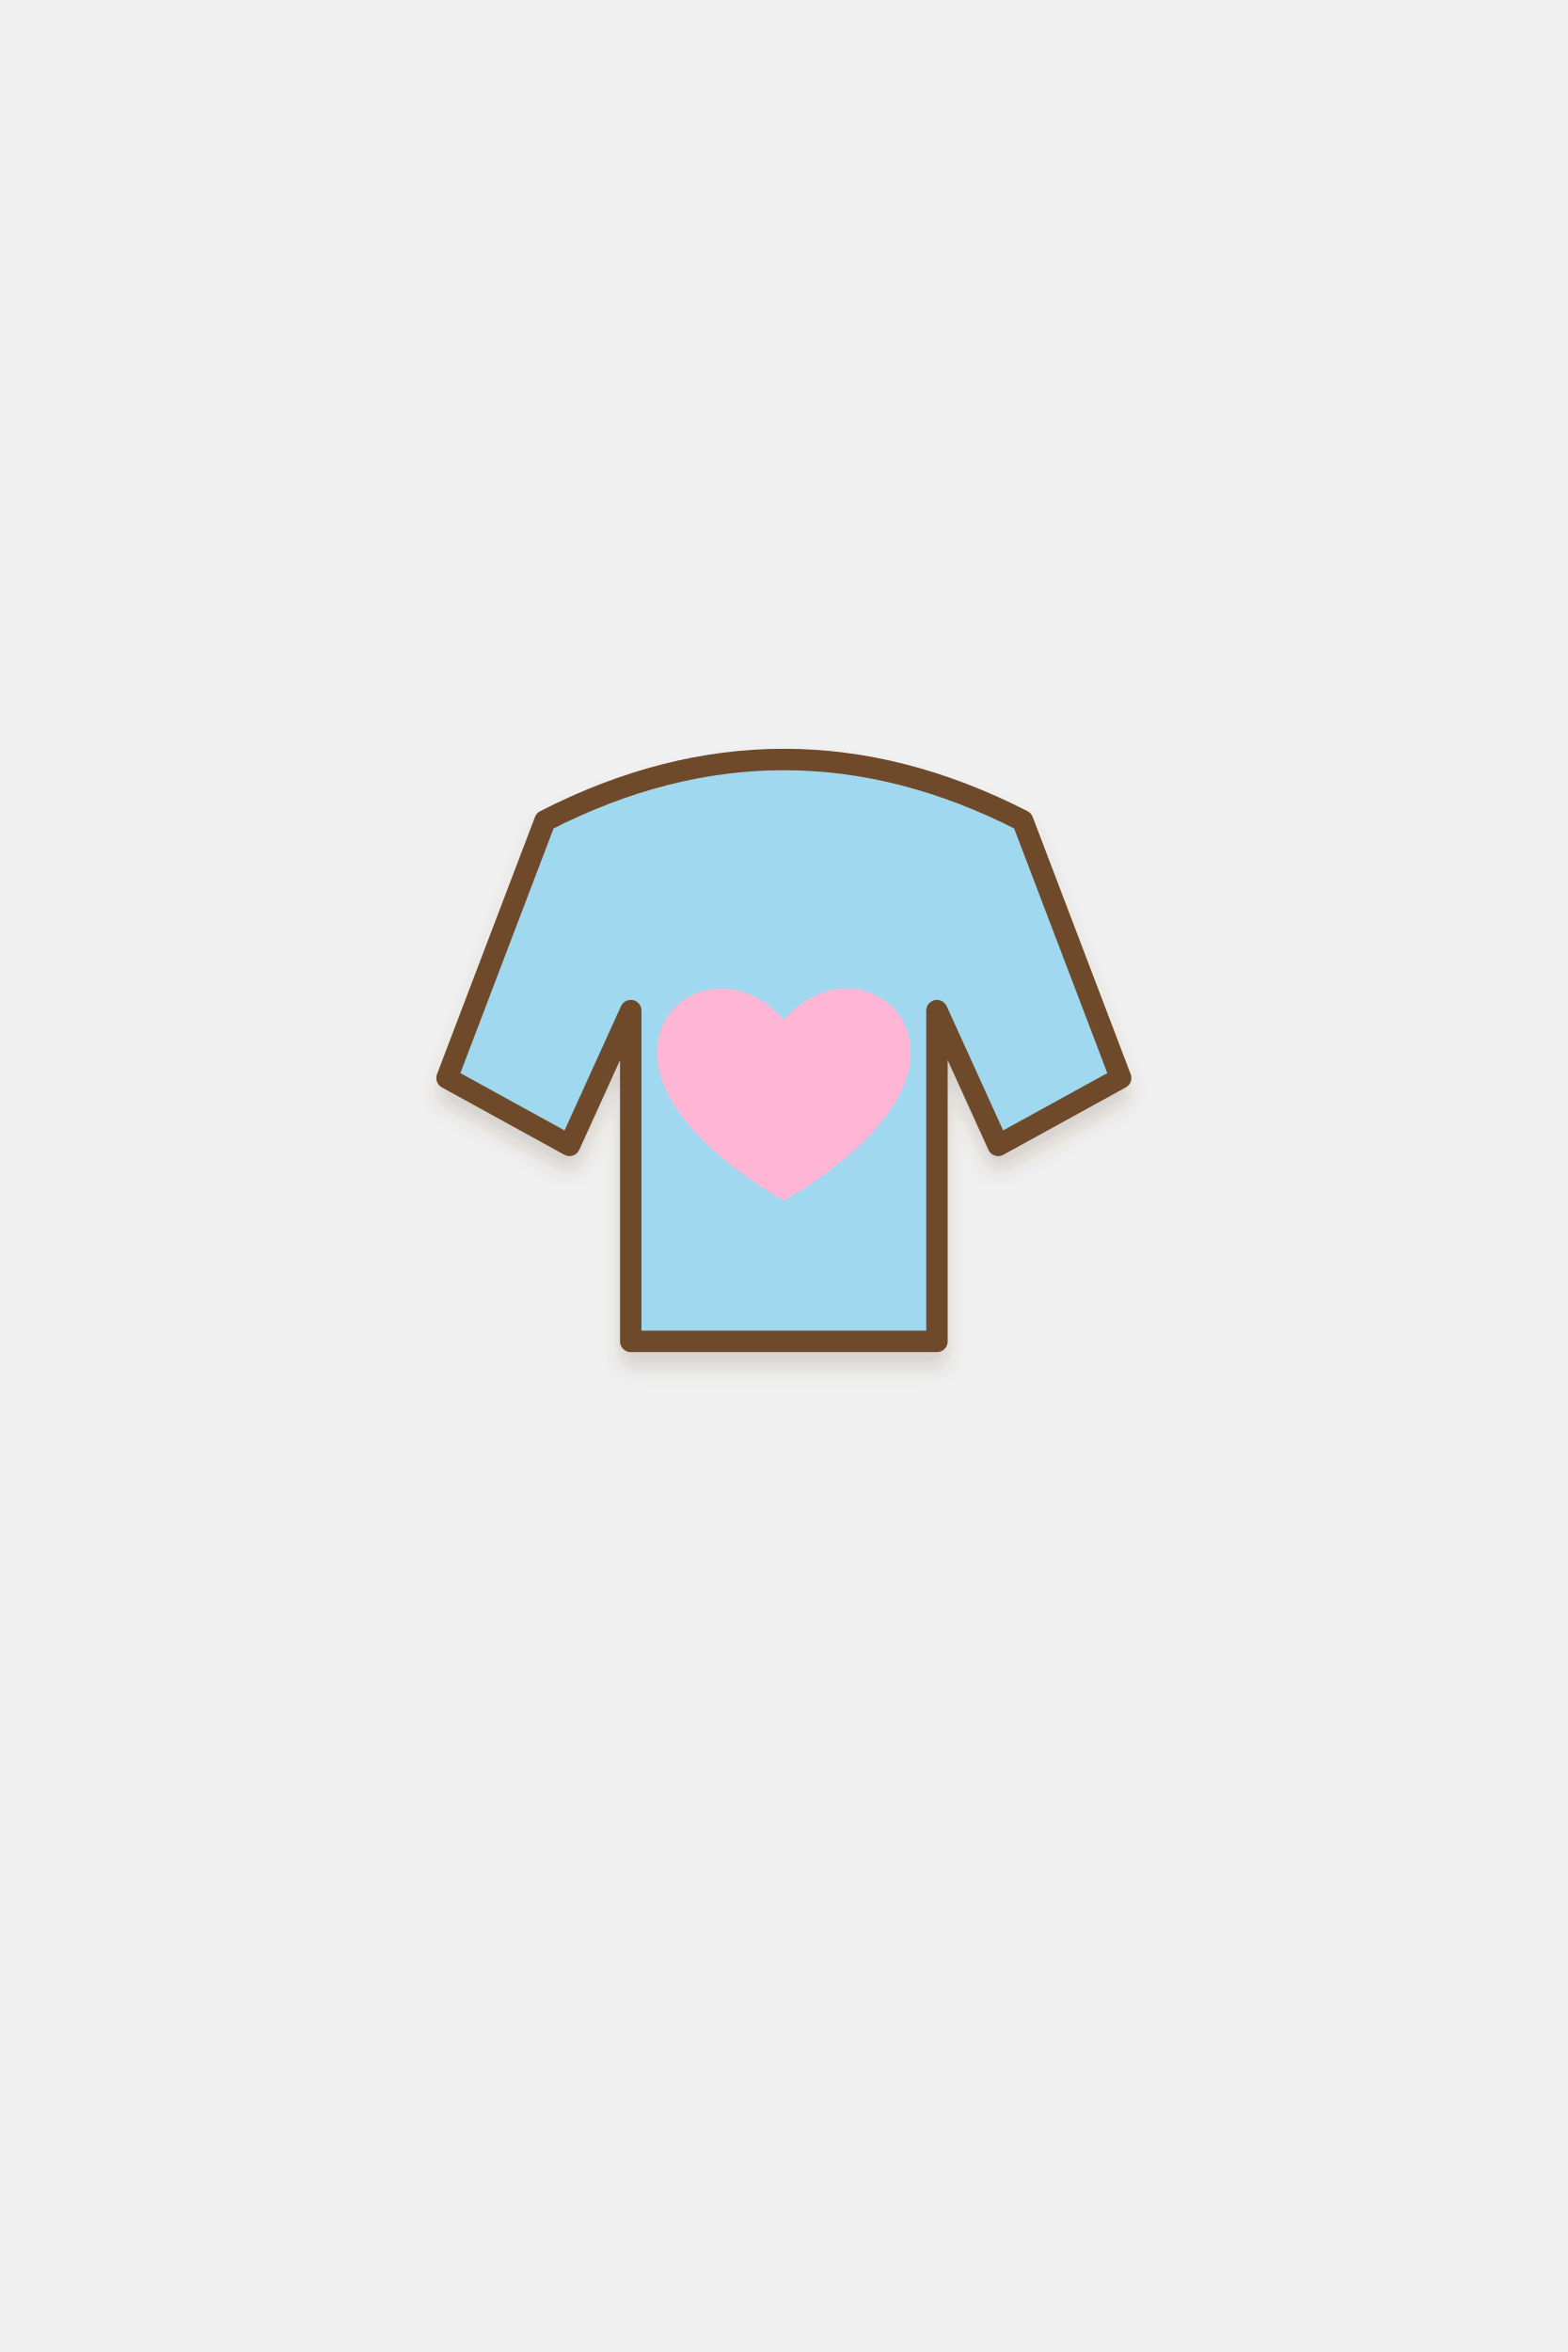
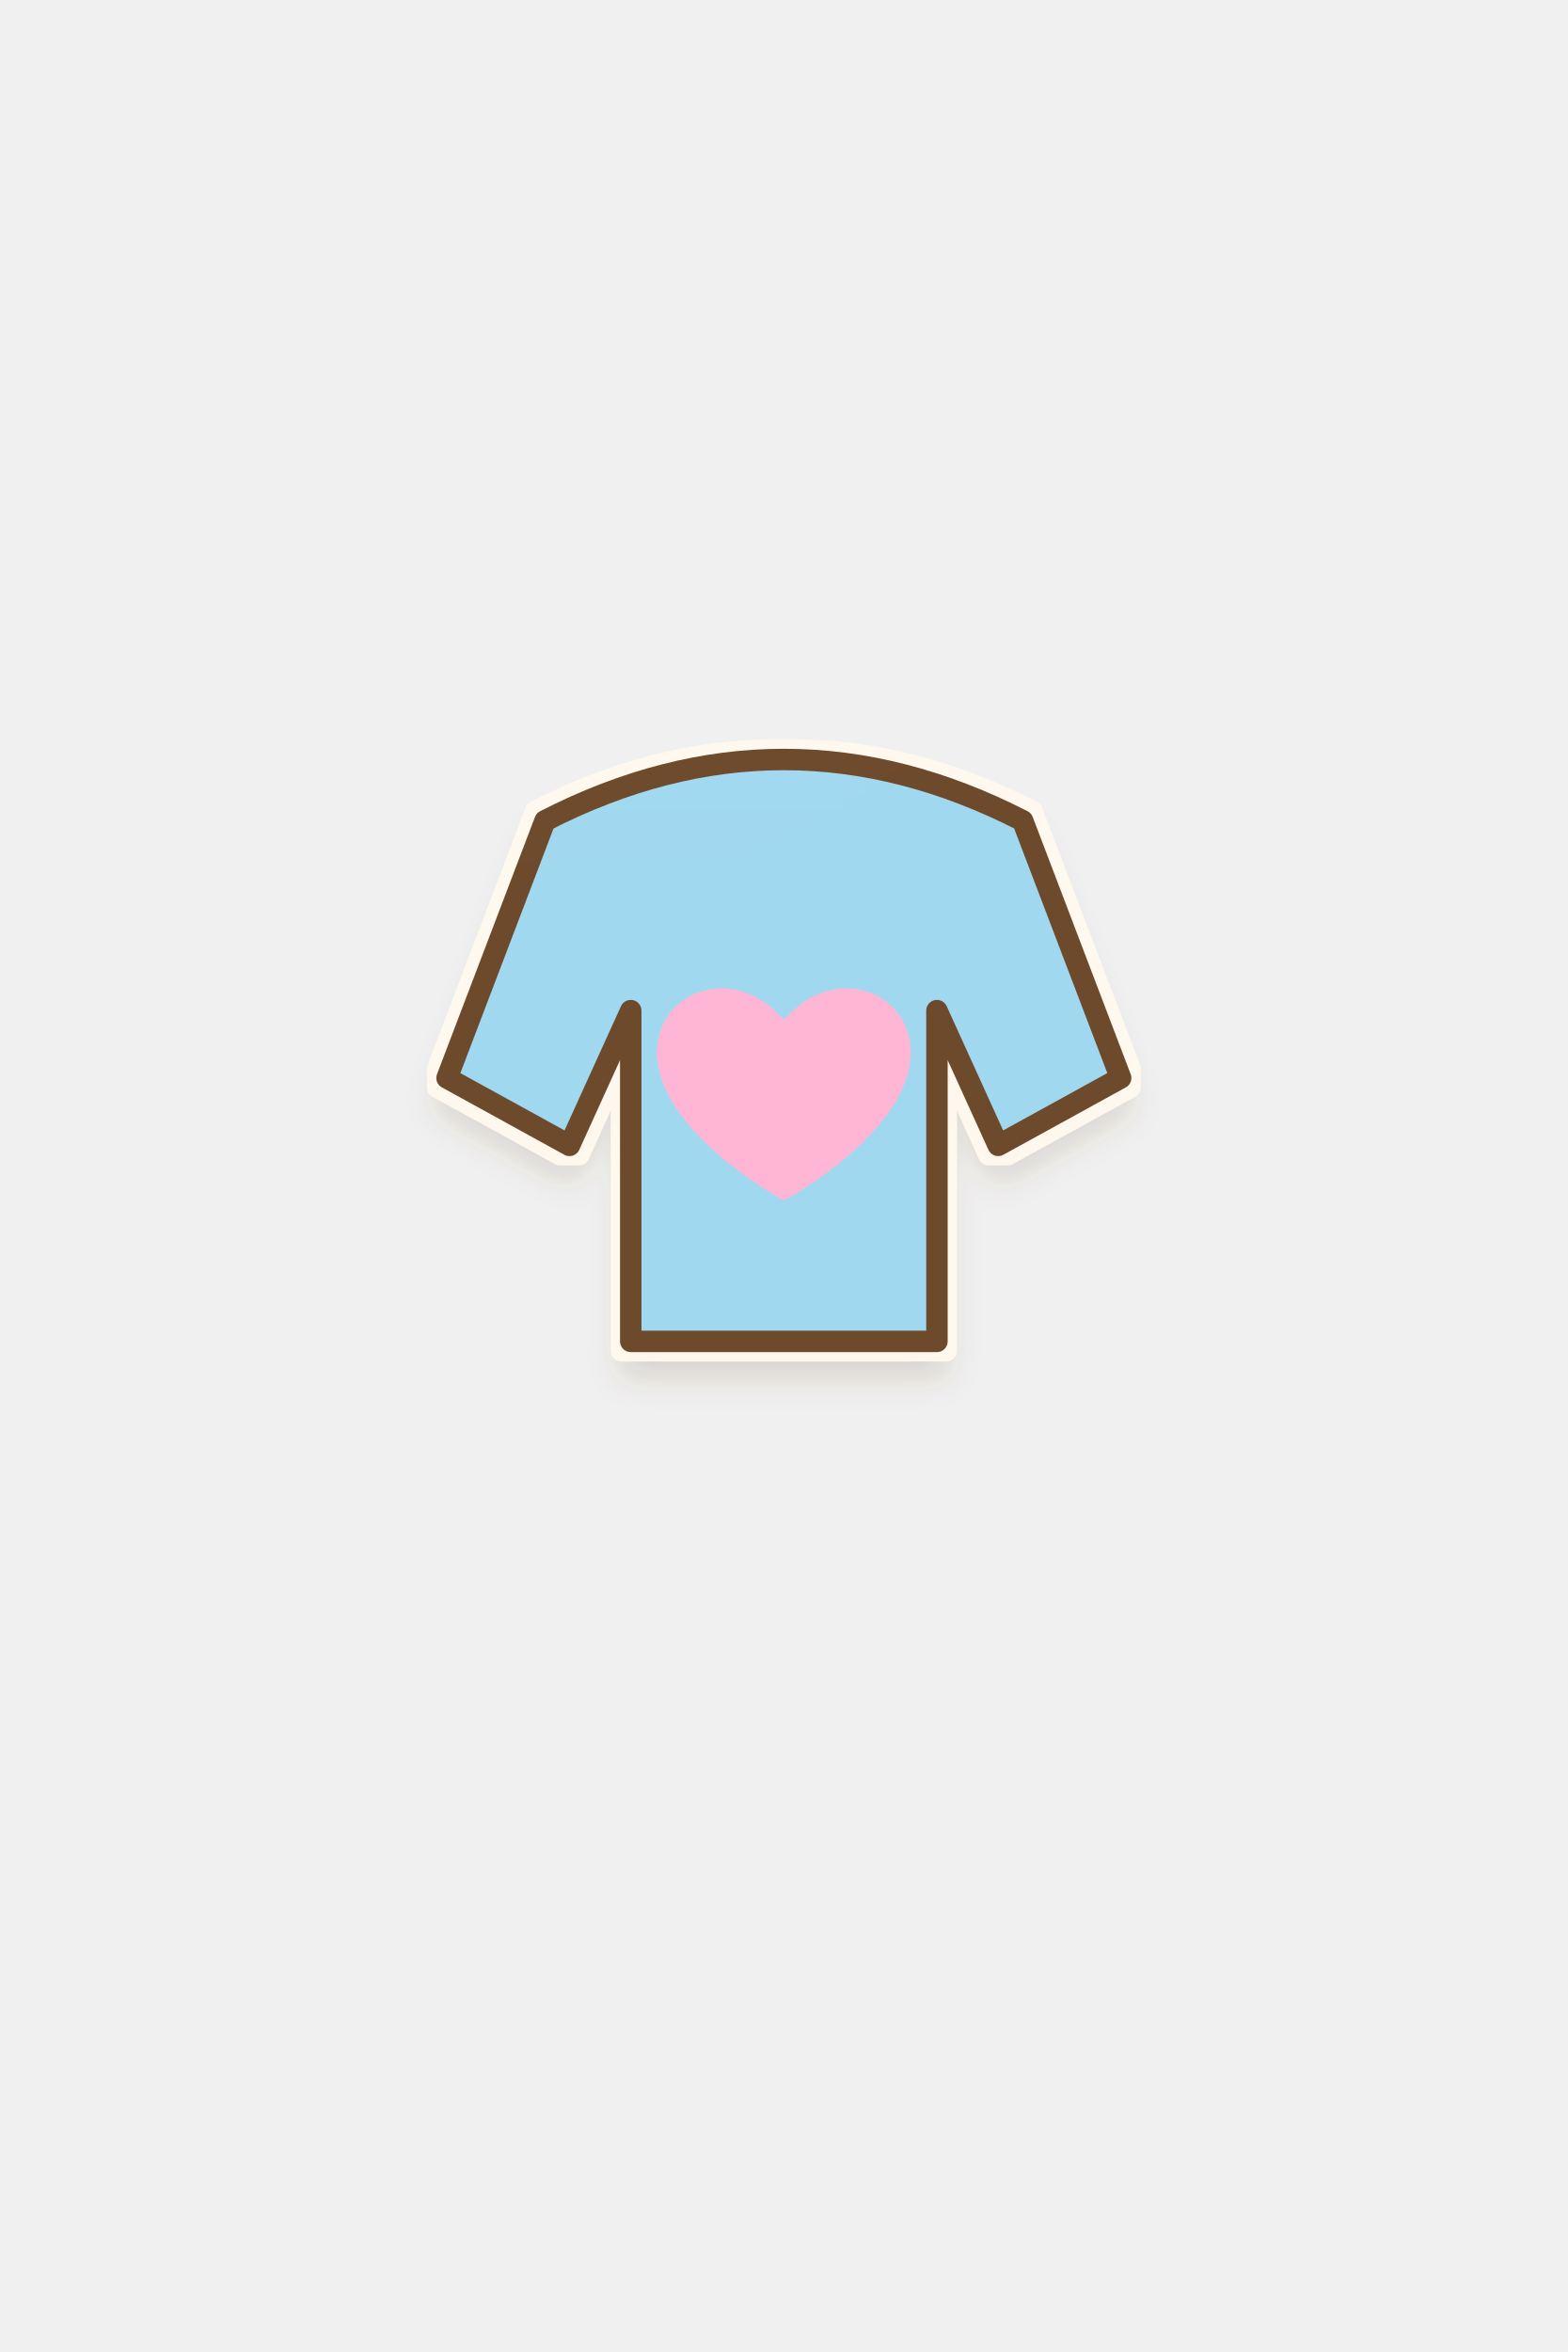
<svg xmlns="http://www.w3.org/2000/svg" width="512" height="768" viewBox="0 0 512 768">
  <defs>
-     <filter id="soft-shadow" x="-18%" y="-18%" width="136%" height="136%">
-       <feDropShadow dx="0" dy="5" stdDeviation="3" flood-color="#6E4A2C" flood-opacity="0.18" />
+     <g id="art-source" stroke-linecap="round" stroke-linejoin="round">
+       <path d="M178 268 Q256 228 334 268 L366 352 L326 374 L306 330 L306 438 L206 438 L206 330 L186 374 L146 352 Z" fill="#A0D8F0" stroke="#6E4A2C" stroke-width="7" stroke-linejoin="round" />
+       <path d="M256 333 C236 310 204 329 218 357 C228 377 256 392 256 392 C256 392 284 377 294 357 C308 329 276 310 256 333 Z" fill="#FFB6D5" />
+     </g>
+     <mask id="art-mask" maskUnits="userSpaceOnUse" x="0" y="0" width="512" height="768">
+       <use href="#art-source" fill="#fff" stroke="#fff" />
+     </mask>
+     <linearGradient id="gloss" x1="0" x2="0" y1="0" y2="1">
+       <stop offset="0" stop-color="#FFFFFF" stop-opacity="0.45" />
+       <stop offset="0.42" stop-color="#FFFFFF" stop-opacity="0.12" />
+       <stop offset="1" stop-color="#FFFFFF" stop-opacity="0" />
+     </linearGradient>
+     <filter id="soft-shadow" x="-20%" y="-20%" width="140%" height="145%">
+       <feDropShadow dx="0" dy="8" stdDeviation="5" flood-color="#6E4A2C" flood-opacity="0.18" />
+     </filter>
+     <filter id="sticker-edge" x="-18%" y="-18%" width="136%" height="136%">
+       <feMorphology in="SourceAlpha" operator="dilate" radius="4" result="expanded" />
+       <feFlood flood-color="#FFF9EF" flood-opacity="0.95" result="paper" />
+       <feComposite in="paper" in2="expanded" operator="in" />
    </filter>
  </defs>
-   <g filter="url(#soft-shadow)" stroke-linecap="round" stroke-linejoin="round">
-     <path d="M178 268 Q256 228 334 268 L366 352 L326 374 L306 330 L306 438 L206 438 L206 330 L186 374 L146 352 Z" fill="#A0D8F0" stroke="#6E4A2C" stroke-width="7" stroke-linejoin="round" />
-     <path d="M256 333 C236 310 204 329 218 357 C228 377 256 392 256 392 C256 392 284 377 294 357 C308 329 276 310 256 333 Z" fill="#FFB6D5" />
-   </g>
+   <use href="#art-source" filter="url(#soft-shadow)" />
+   <use href="#art-source" filter="url(#sticker-edge)" />
+   <use href="#art-source" />
+   <ellipse cx="174.08" cy="138.24" rx="174.08" ry="153.6" fill="url(#gloss)" mask="url(#art-mask)" pointer-events="none" />
</svg>
